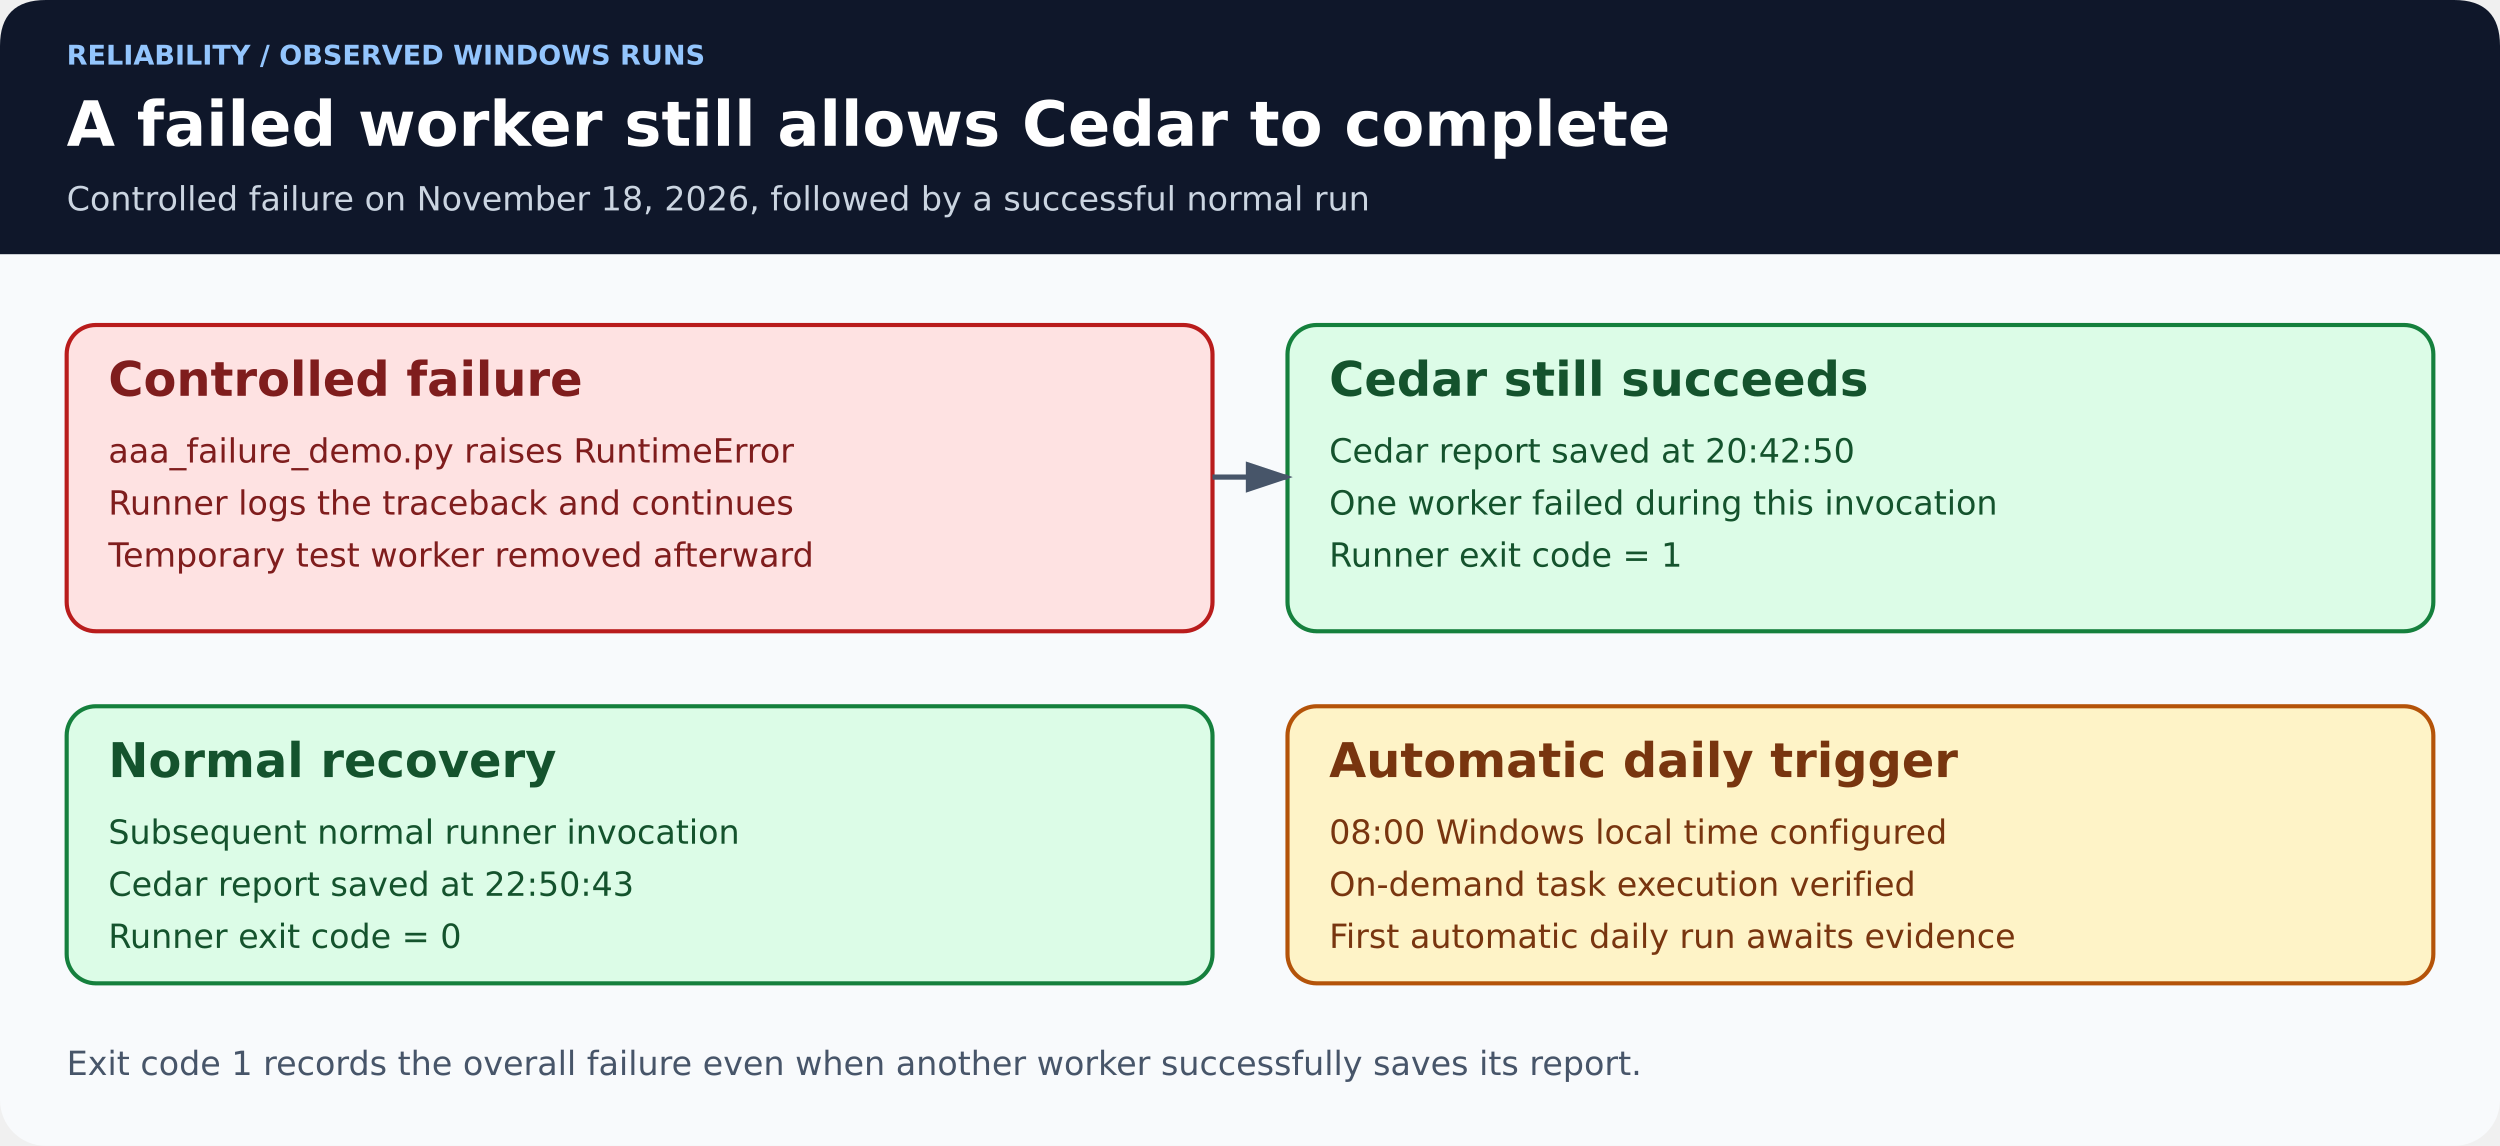
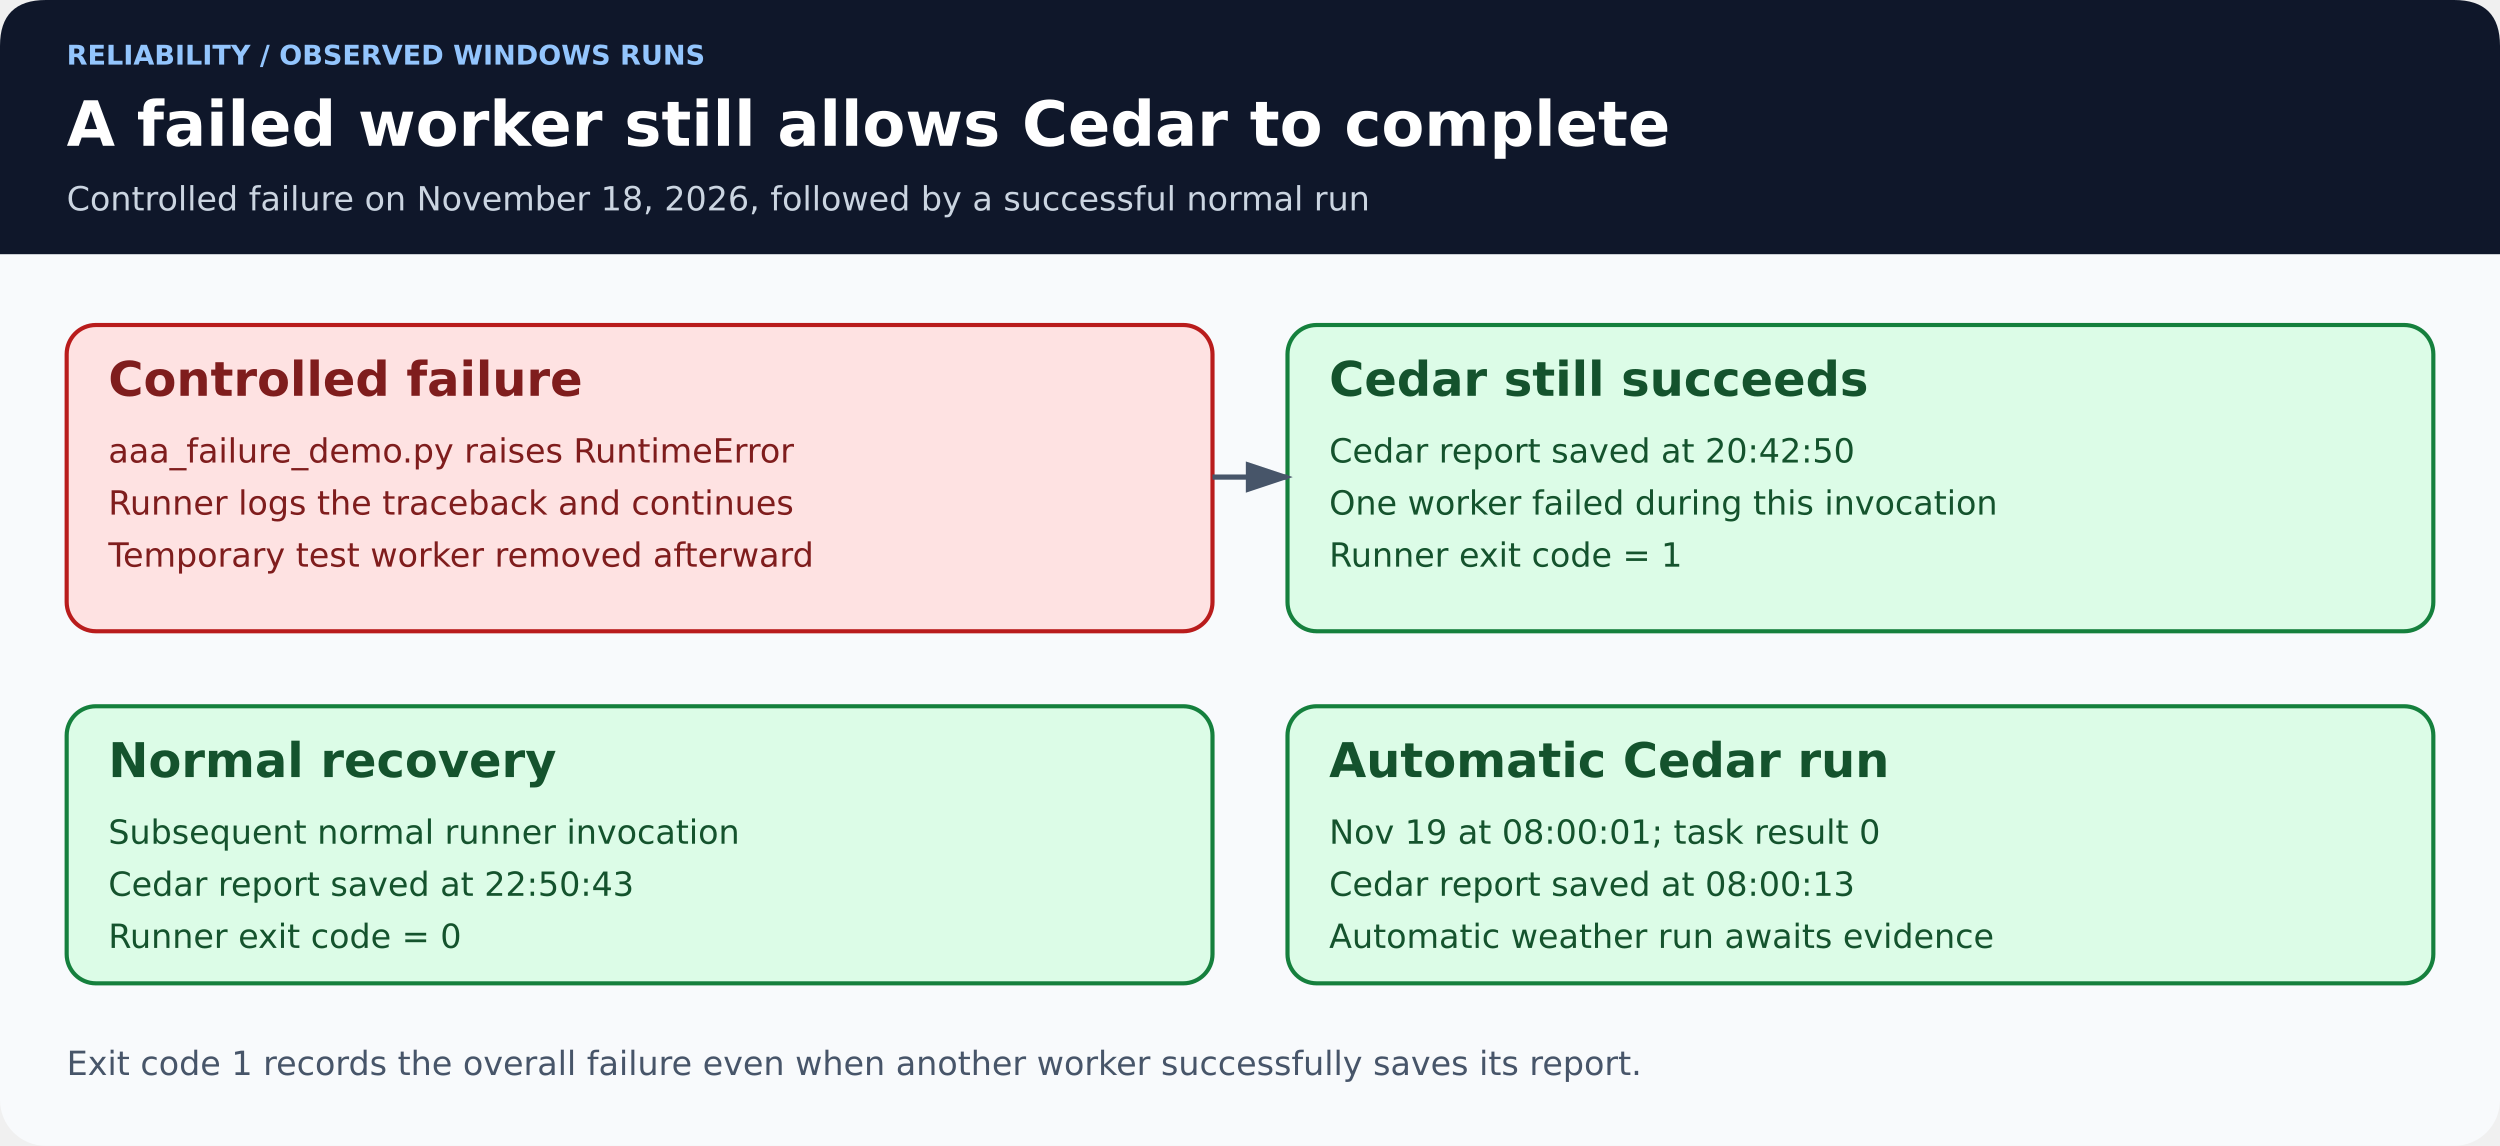
<svg xmlns="http://www.w3.org/2000/svg" width="1200" height="550" viewBox="0 0 1200 550" role="img" aria-labelledby="title desc">
  <defs>
    <marker id="arrow" markerWidth="10" markerHeight="10" refX="8" refY="3" orient="auto">
      <path d="M0,0 L0,6 L9,3 z" fill="#475569" />
    </marker>
  </defs>
  <rect width="1200" height="550" rx="22" fill="#F8FAFC" />
  <g font-family="DejaVu Sans, Arial, sans-serif">
    <path d="M22 0H1178Q1200 0 1200 22V122H0V22Q0 0 22 0" fill="#0F172A" />
    <text x="32" y="31" font-size="13" fill="#93C5FD" font-weight="700">RELIABILITY / OBSERVED WINDOWS RUNS</text>
    <text x="32" y="70" font-size="30" fill="#FFFFFF" font-weight="700">A failed worker still allows Cedar to complete</text>
    <text x="32" y="101" font-size="16" fill="#CBD5E1" font-weight="400">Controlled failure on November 18, 2026, followed by a successful normal run</text>
    <rect x="32" y="156" width="550" height="147" rx="14" fill="#FEE2E2" stroke="#B91C1C" stroke-width="2" />
    <text x="52" y="190" font-size="23" fill="#7F1D1D" font-weight="700">Controlled failure</text>
    <text x="52" y="222" font-size="16" fill="#7F1D1D" font-weight="400">aaa_failure_demo.py raises RuntimeError</text>
    <text x="52" y="247" font-size="16" fill="#7F1D1D" font-weight="400">Runner logs the traceback and continues</text>
    <text x="52" y="272" font-size="16" fill="#7F1D1D" font-weight="400">Temporary test worker removed afterward</text>
    <rect x="618" y="156" width="550" height="147" rx="14" fill="#DCFCE7" stroke="#15803D" stroke-width="2" />
    <text x="638" y="190" font-size="23" fill="#14532D" font-weight="700">Cedar still succeeds</text>
    <text x="638" y="222" font-size="16" fill="#14532D" font-weight="400">Cedar report saved at 20:42:50</text>
    <text x="638" y="247" font-size="16" fill="#14532D" font-weight="400">One worker failed during this invocation</text>
    <text x="638" y="272" font-size="16" fill="#14532D" font-weight="400">Runner exit code = 1</text>
    <path d="M582 229 L618 229" fill="none" stroke="#475569" stroke-width="2.5" marker-end="url(#arrow)" />
    <rect x="32" y="339" width="550" height="133" rx="14" fill="#DCFCE7" stroke="#15803D" stroke-width="2" />
    <text x="52" y="373" font-size="23" fill="#14532D" font-weight="700">Normal recovery</text>
    <text x="52" y="405" font-size="16" fill="#14532D" font-weight="400">Subsequent normal runner invocation</text>
    <text x="52" y="430" font-size="16" fill="#14532D" font-weight="400">Cedar report saved at 22:50:43</text>
    <text x="52" y="455" font-size="16" fill="#14532D" font-weight="400">Runner exit code = 0</text>
-     <rect x="618" y="339" width="550" height="133" rx="14" fill="#FEF3C7" stroke="#B45309" stroke-width="2" />
-     <text x="638" y="373" font-size="23" fill="#78350F" font-weight="700">Automatic daily trigger</text>
-     <text x="638" y="405" font-size="16" fill="#78350F" font-weight="400">08:00 Windows local time configured</text>
-     <text x="638" y="430" font-size="16" fill="#78350F" font-weight="400">On-demand task execution verified</text>
-     <text x="638" y="455" font-size="16" fill="#78350F" font-weight="400">First automatic daily run awaits evidence</text>
+     <rect x="618" y="339" width="550" height="133" rx="14" fill="#DCFCE7" stroke="#15803D" stroke-width="2" />
+     <text x="638" y="373" font-size="23" fill="#14532D" font-weight="700">Automatic Cedar run</text>
+     <text x="638" y="405" font-size="16" fill="#14532D" font-weight="400">Nov 19 at 08:00:01; task result 0</text>
+     <text x="638" y="430" font-size="16" fill="#14532D" font-weight="400">Cedar report saved at 08:00:13</text>
+     <text x="638" y="455" font-size="16" fill="#14532D" font-weight="400">Automatic weather run awaits evidence</text>
    <text x="32" y="516" font-size="16" fill="#475569" font-weight="400">Exit code 1 records the overall failure even when another worker successfully saves its report.</text>
  </g>
</svg>
